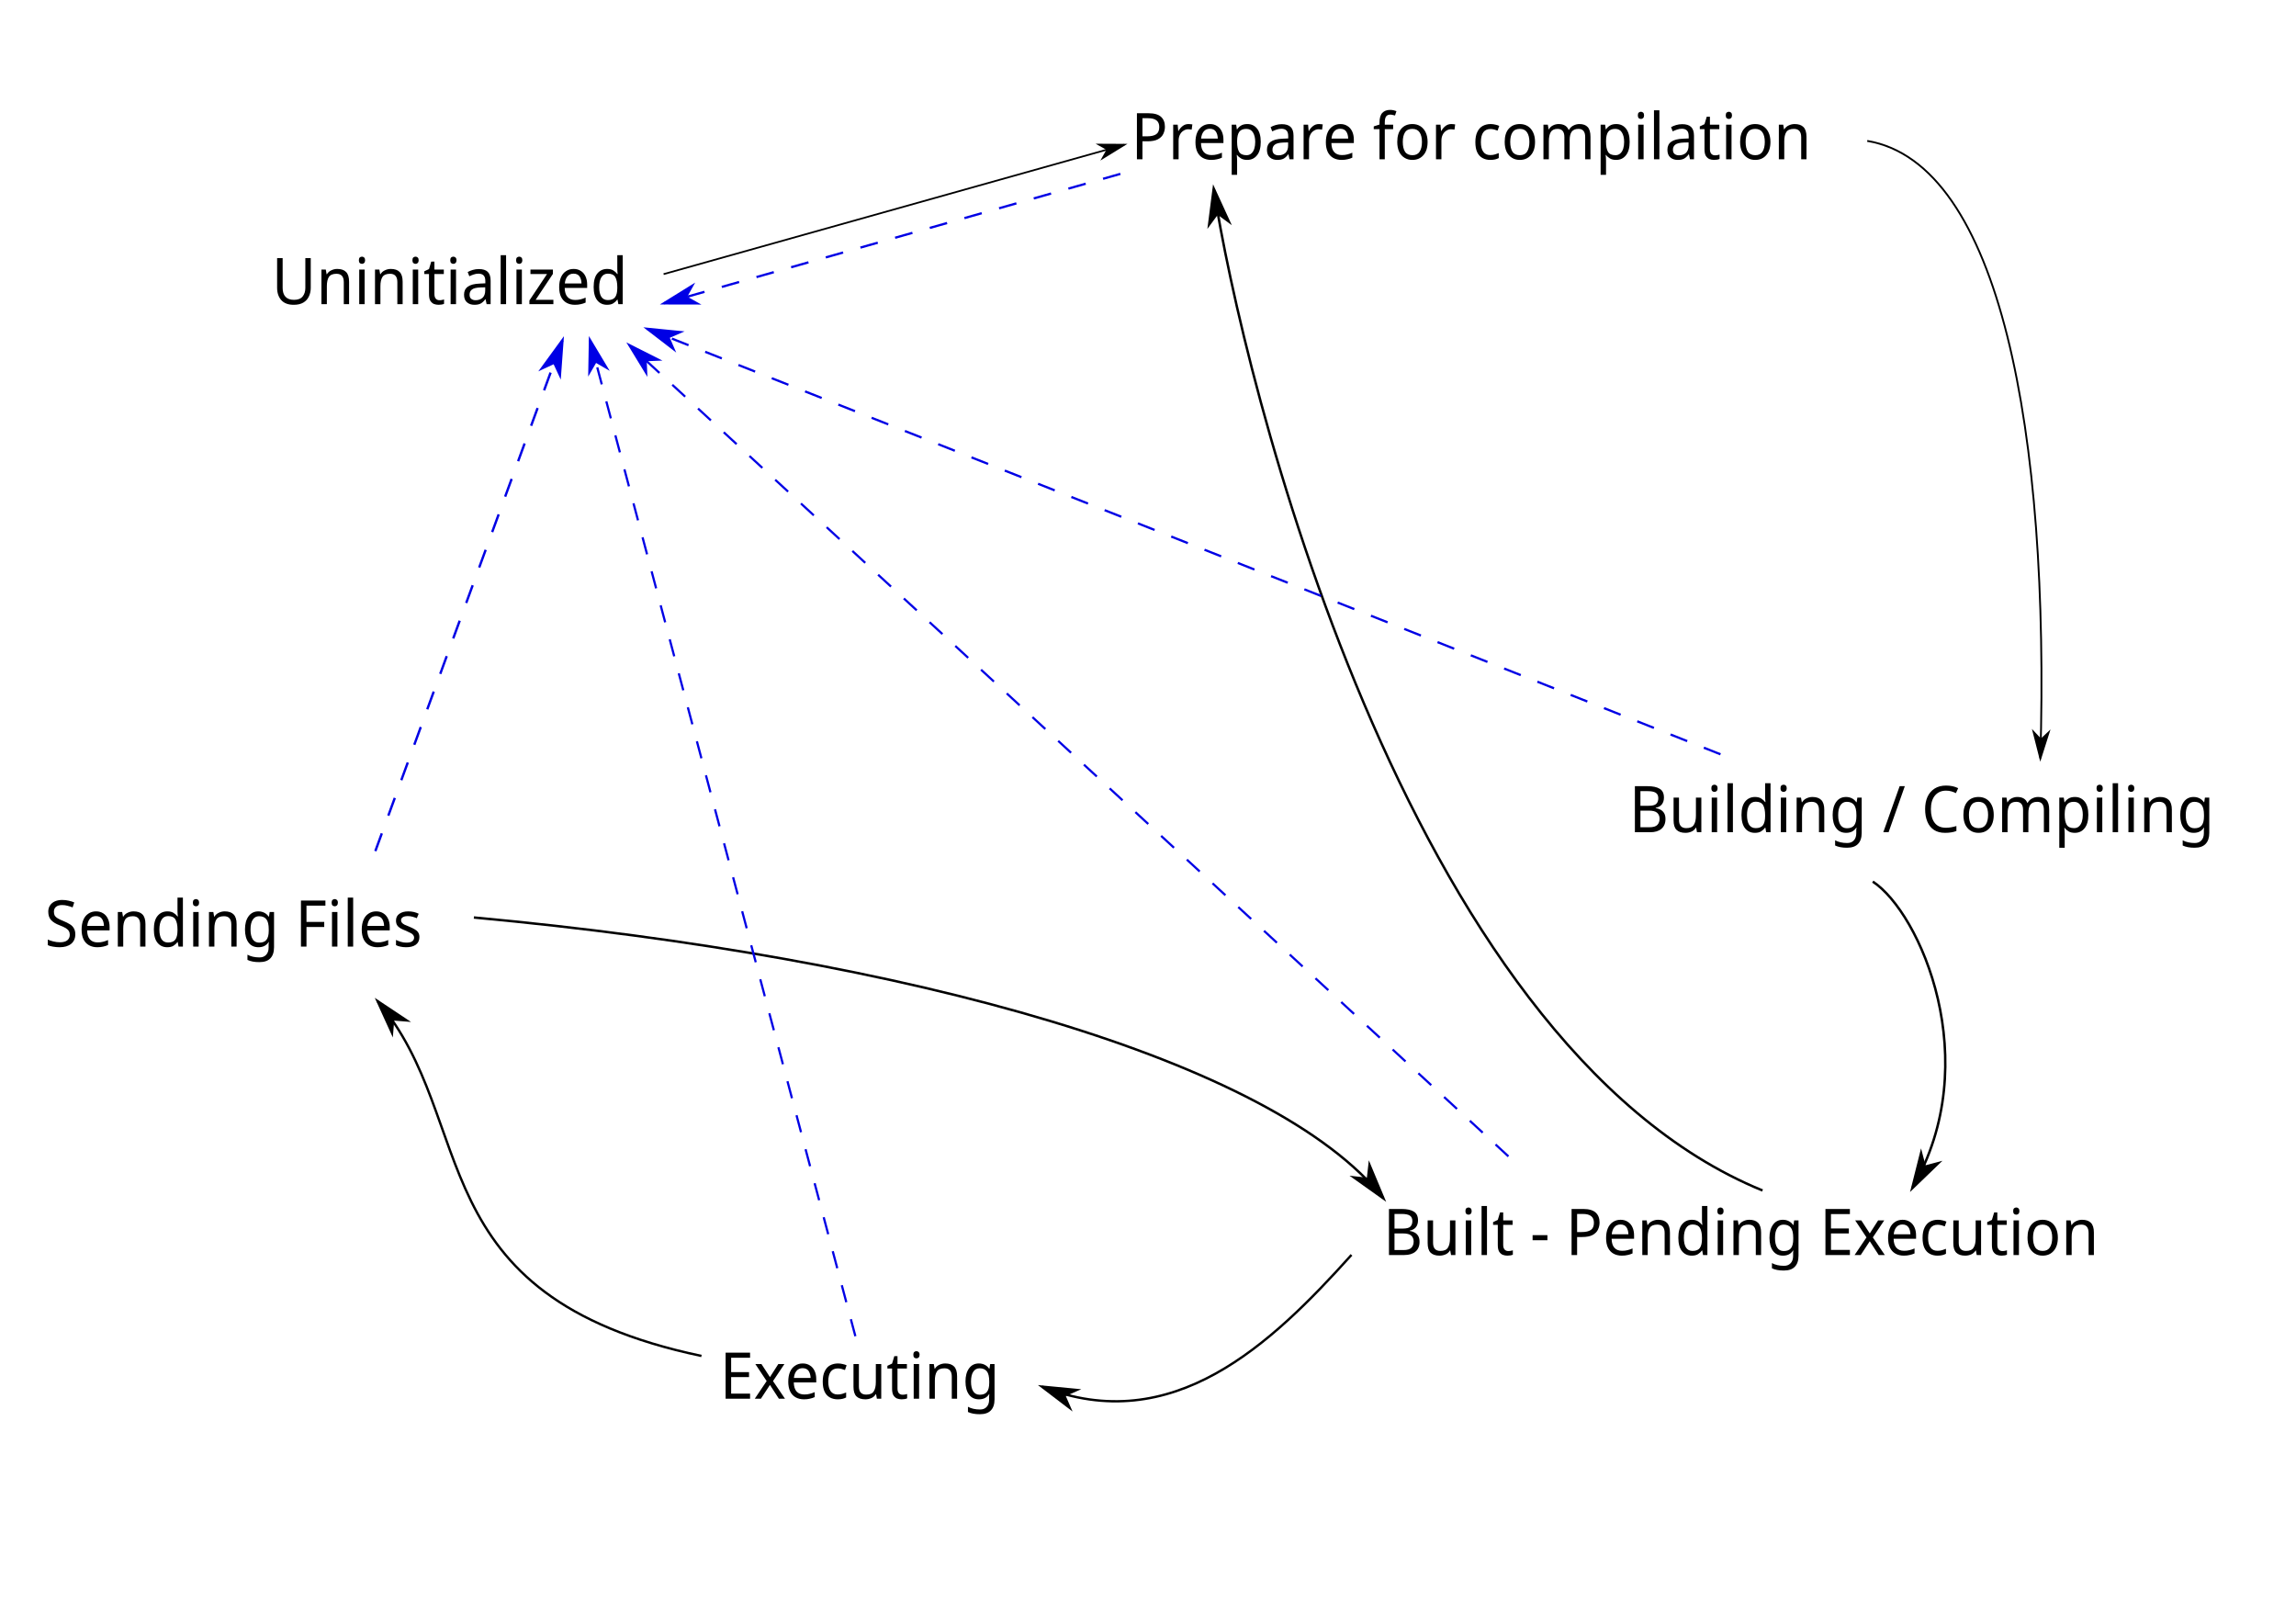
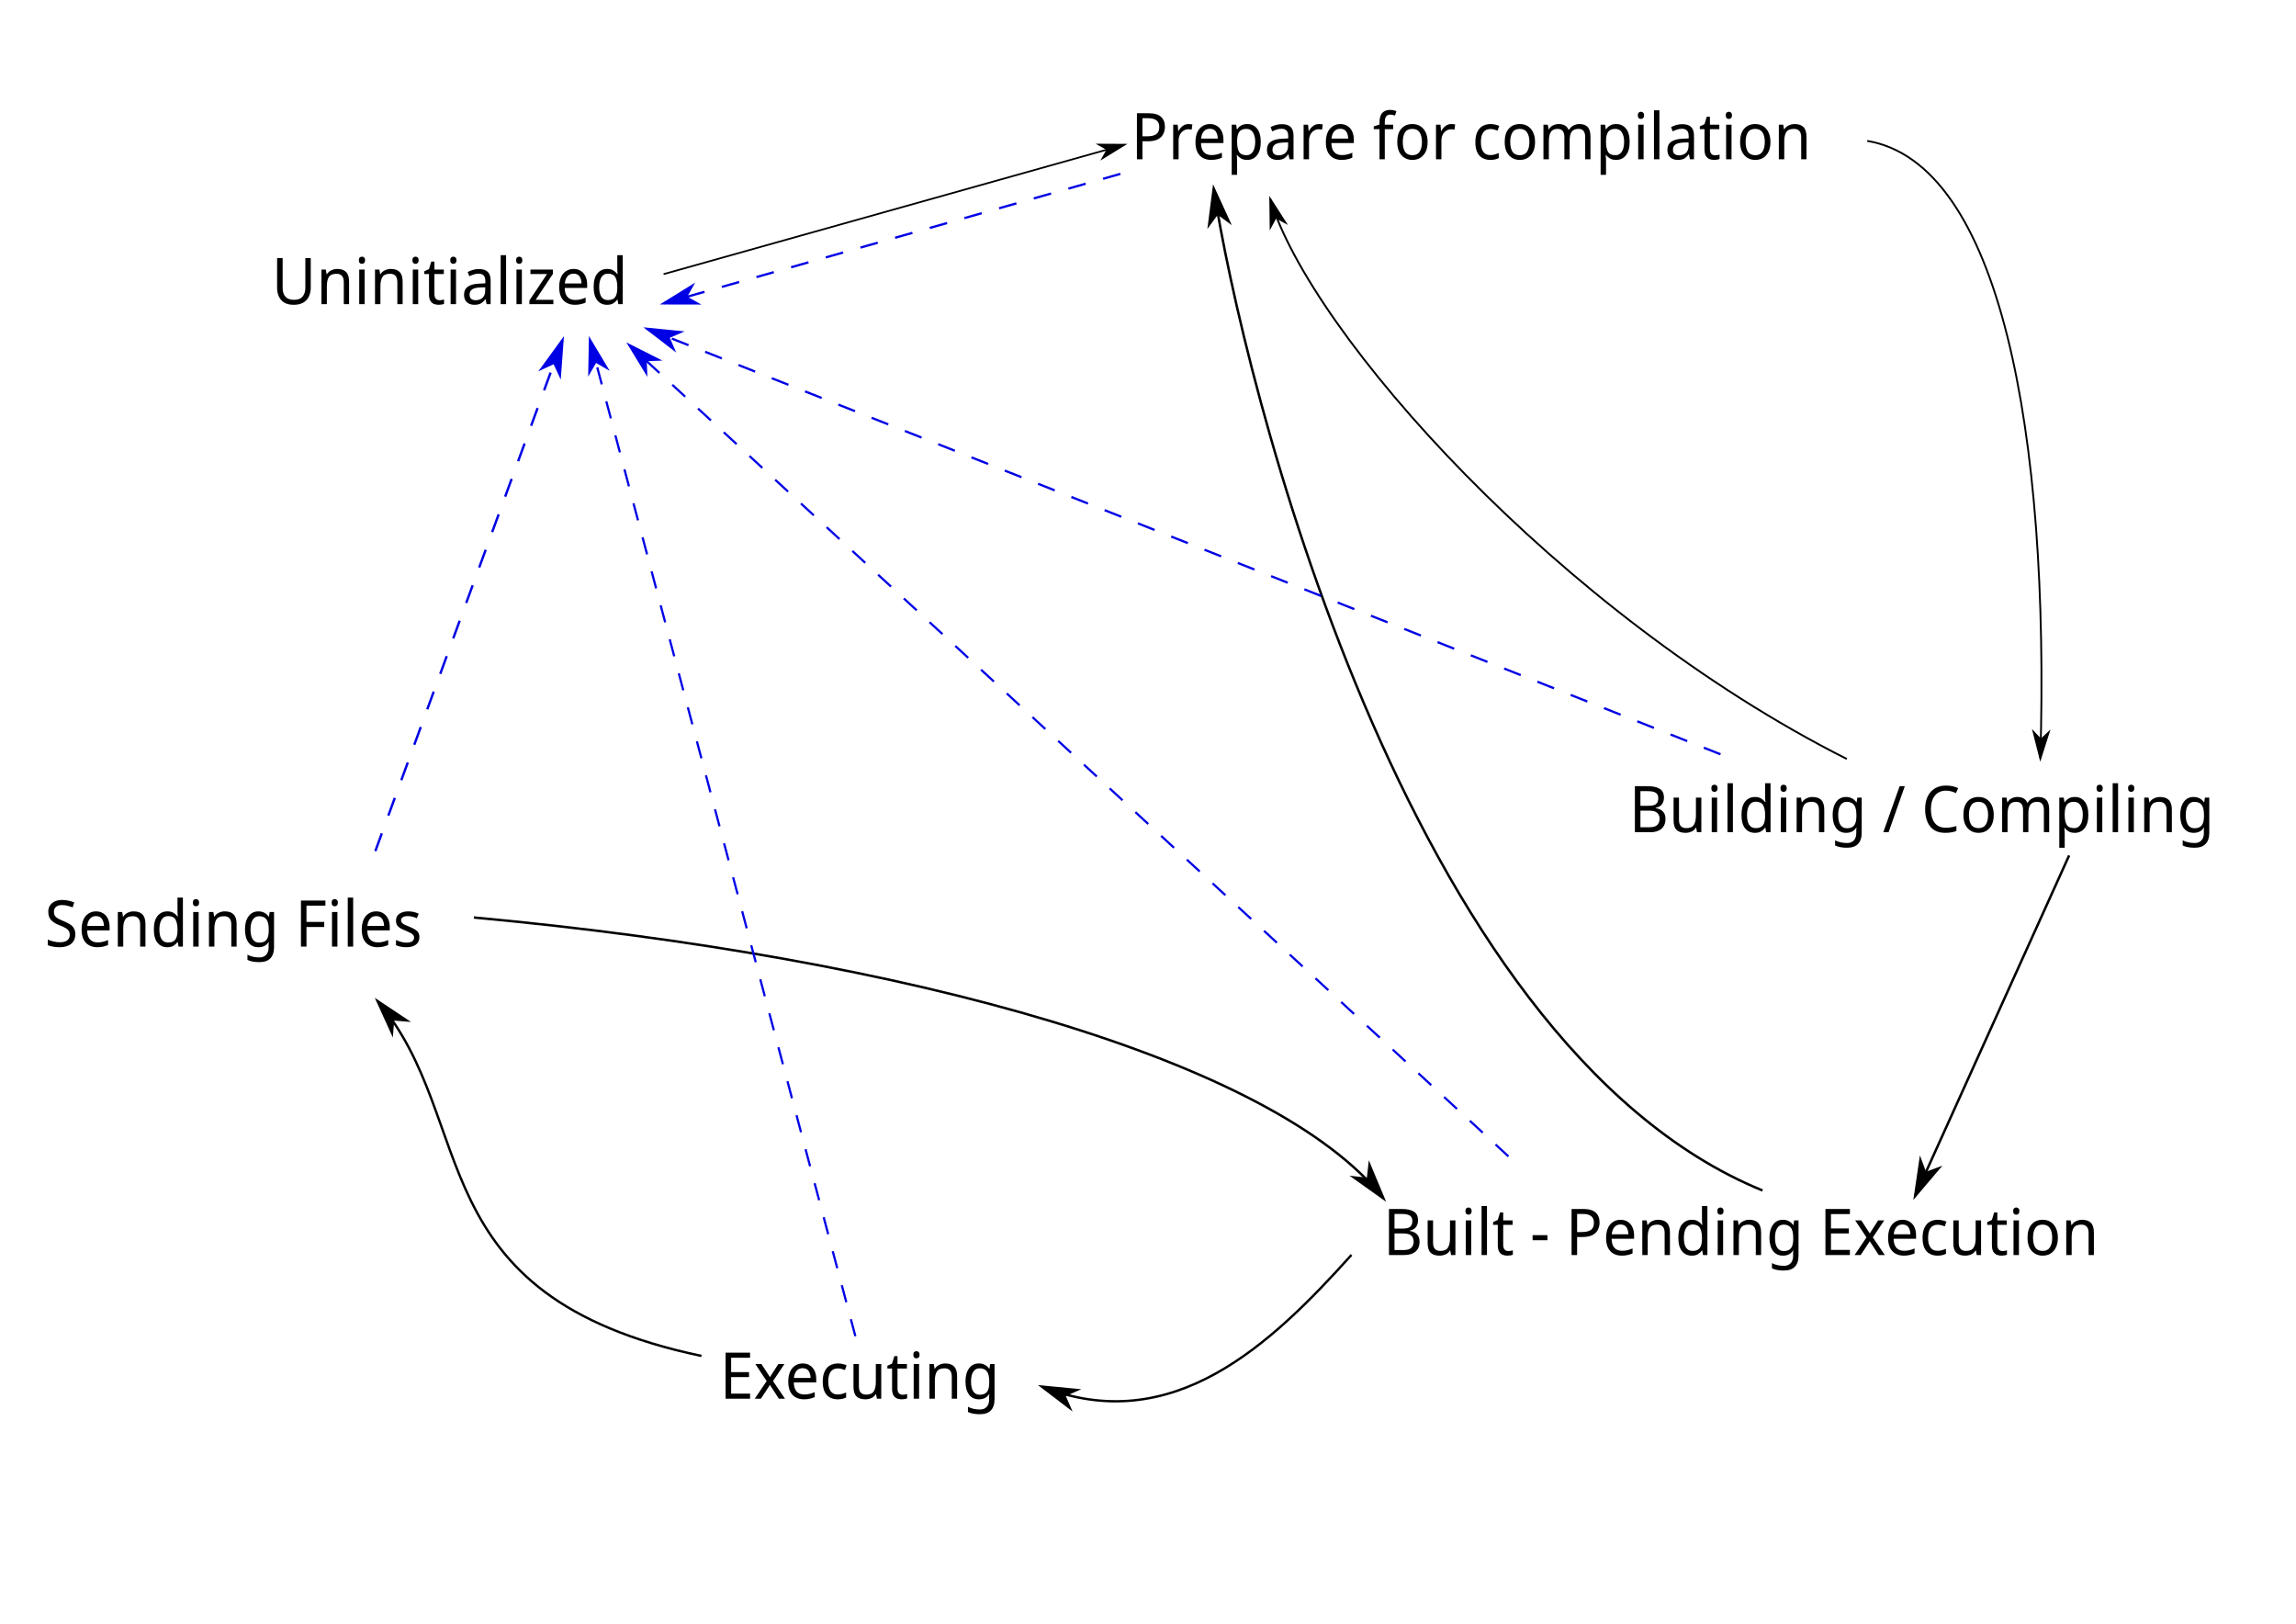
<svg xmlns="http://www.w3.org/2000/svg" width="297mm" height="210mm" viewBox="0 0 297 210" version="1.1" id="svg5">
  <defs id="defs2">
    <marker style="overflow:visible;" id="marker41550" refX="0.0" refY="0.0" orient="auto">
      <path transform="scale(0.8) rotate(180) translate(12.5,0)" style="fill-rule:evenodd;fill:context-stroke;stroke:context-stroke;stroke-width:1.0pt;" d="M 0.0,0.0 L 5.0,-5.0 L -12.5,0.0 L 5.0,5.0 L 0.0,0.0 z " id="path41548" />
    </marker>
    <marker style="overflow:visible;" id="Arrow1Lend" refX="0.0" refY="0.0" orient="auto">
      <path transform="scale(0.8) rotate(180) translate(12.5,0)" style="fill-rule:evenodd;fill:context-stroke;stroke:context-stroke;stroke-width:1.0pt;" d="M 0.0,0.0 L 5.0,-5.0 L -12.5,0.0 L 5.0,5.0 L 0.0,0.0 z " id="path41244" />
    </marker>
    <marker style="overflow:visible" id="Arrow1Lend-3" refX="0" refY="0" orient="auto">
      <path transform="matrix(-0.8,0,0,-0.8,-10,0)" style="fill:context-stroke;fill-rule:evenodd;stroke:context-stroke;stroke-width:1pt" d="M 0,0 5,-5 -12.5,0 5,5 Z" id="path41244-1" />
    </marker>
    <marker style="overflow:visible" id="Arrow1Lend-2" refX="0" refY="0" orient="auto">
      <path transform="matrix(-0.8,0,0,-0.8,-10,0)" style="fill:context-stroke;fill-rule:evenodd;stroke:context-stroke;stroke-width:1pt" d="M 0,0 5,-5 -12.5,0 5,5 Z" id="path41244-5" />
    </marker>
    <marker style="overflow:visible" id="Arrow1Lend-34" refX="0" refY="0" orient="auto">
      <path transform="matrix(-0.8,0,0,-0.8,-10,0)" style="fill:context-stroke;fill-rule:evenodd;stroke:context-stroke;stroke-width:1pt" d="M 0,0 5,-5 -12.5,0 5,5 Z" id="path41244-9" />
    </marker>
    <marker style="overflow:visible" id="Arrow1Lend-7" refX="0" refY="0" orient="auto">
      <path transform="matrix(-0.8,0,0,-0.8,-10,0)" style="fill:context-stroke;fill-rule:evenodd;stroke:context-stroke;stroke-width:1pt" d="M 0,0 5,-5 -12.5,0 5,5 Z" id="path41244-97" />
+     </marker>
+     <marker style="overflow:visible" id="marker41550-3" refX="0" refY="0" orient="auto">
+       <path transform="matrix(-0.8,0,0,-0.8,-10,0)" style="fill:context-stroke;fill-rule:evenodd;stroke:context-stroke;stroke-width:1pt" d="M 0,0 5,-5 -12.5,0 5,5 Z" id="path41548-1" />
    </marker>
  </defs>
  <g id="layer1">
    <text xml:space="preserve" style="font-size:8.123px;line-height:1.25;font-family:sans-serif;stroke-width:0.305" x="36.091" y="38.295" id="text1442" transform="scale(0.9734543,1.02727)">
      <tspan id="tspan1440" style="font-size:8.123px;stroke-width:0.305" x="36.091" y="38.295">Uninitialized</tspan>
    </text>
    <text xml:space="preserve" style="font-size:8.123px;line-height:1.25;font-family:sans-serif;stroke-width:0.305" x="150.296" y="20.053" id="text13794" transform="scale(0.9734543,1.02727)">
      <tspan id="tspan13792" style="stroke-width:0.305" x="150.296" y="20.053">Prepare for compilation</tspan>
    </text>
    <text xml:space="preserve" style="font-size:8.123px;line-height:1.25;font-family:sans-serif;stroke-width:0.305" x="216.468" y="104.779" id="text16086" transform="scale(0.9734543,1.02727)">
      <tspan id="tspan16084" style="stroke-width:0.305" x="216.468" y="104.779">Building / Compiling</tspan>
    </text>
    <text xml:space="preserve" style="font-size:8.123px;line-height:1.25;font-family:sans-serif;stroke-width:0.305" x="183.79" y="158.006" id="text18102" transform="scale(0.9734543,1.02727)">
      <tspan id="tspan18100" style="stroke-width:0.305" x="183.79" y="158.006">Built - Pending Execution</tspan>
    </text>
    <text xml:space="preserve" style="font-size:8.123px;line-height:1.25;font-family:sans-serif;stroke-width:0.305" x="95.642" y="176.099" id="text20944" transform="scale(0.9734543,1.02727)">
      <tspan id="tspan20942" style="stroke-width:0.305" x="95.642" y="176.099">Executing</tspan>
    </text>
    <text xml:space="preserve" style="font-size:8.123px;line-height:1.25;font-family:sans-serif;stroke-width:0.305" x="5.928" y="119.178" id="text22370" transform="scale(0.9734543,1.02727)">
      <tspan id="tspan22368" style="stroke-width:0.305" x="5.928" y="119.178">Sending Files</tspan>
    </text>
    <path style="fill:none;stroke:#000000;stroke-width:0.223px;stroke-linecap:butt;stroke-linejoin:miter;stroke-opacity:1;marker-end:url(#Arrow1Lend)" d="M 85.84,35.455 145.428,18.724" id="path41157" />
    <path style="fill:none;stroke:#000000;stroke-width:0.237px;stroke-linecap:butt;stroke-linejoin:miter;stroke-opacity:1;marker-end:url(#Arrow1Lend)" d="m 241.538,18.224 c 17.22,2.894 23.617,37.807 22.394,79.834" id="path41542" />
-     <path style="fill:none;stroke:#000000;stroke-width:0.315;stroke-linecap:butt;stroke-linejoin:miter;stroke-miterlimit:4;stroke-dasharray:none;stroke-opacity:1;marker-end:url(#Arrow1Lend)" d="m 242.256,114.022 c 6.104,4.002 14.627,23.223 5.124,39.62" id="path41544" />
+     <path style="fill:none;stroke:#000000;stroke-width:0.315;stroke-linecap:butt;stroke-linejoin:miter;stroke-miterlimit:4;stroke-dasharray:none;stroke-opacity:1;marker-end:url(#Arrow1Lend)" d="m 267.654,110.637 -19.903,44.003" id="path41544" />
    <path style="fill:none;stroke:#000000;stroke-width:0.305px;stroke-linecap:butt;stroke-linejoin:miter;stroke-opacity:1;marker-end:url(#marker41550)" d="m 174.823,162.3 c -10.449,11.625 -23.145,23.666 -40.012,17.053" id="path41546" />
    <path style="fill:none;stroke:#000000;stroke-width:0.315;stroke-linecap:butt;stroke-linejoin:miter;stroke-miterlimit:4;stroke-dasharray:none;stroke-opacity:1;marker-end:url(#marker41550)" d="M 227.992,153.969 C 181.501,134.965 160.624,48.112 157.008,24.436" id="path41558" />
    <path style="fill:none;stroke:#000000;stroke-width:0.305px;stroke-linecap:butt;stroke-linejoin:miter;stroke-opacity:1;marker-end:url(#Arrow1Lend)" d="M 90.737,175.37 C 53.882,167.605 62.094,145.03 48.862,129.503" id="path41560" />
    <path style="fill:none;stroke:#000000;stroke-width:0.315;stroke-linecap:butt;stroke-linejoin:miter;stroke-miterlimit:4;stroke-dasharray:none;stroke-opacity:1;marker-end:url(#Arrow1Lend)" d="M 61.3,118.663 C 117.823,123.883 164.708,137.15 178.928,154.958" id="path41562" />
    <path style="fill:none;stroke:#0000e5;stroke-width:0.305;stroke-linecap:butt;stroke-linejoin:miter;stroke-miterlimit:4;stroke-dasharray:2.441, 2.441;stroke-dashoffset:0;stroke-opacity:1;marker-end:url(#Arrow1Lend)" d="M 48.552,110.074 72.744,44.032" id="path48063" />
    <path style="fill:none;stroke:#0000e5;stroke-width:0.284;stroke-linecap:butt;stroke-linejoin:miter;stroke-miterlimit:4;stroke-dasharray:2.275, 2.275;stroke-dashoffset:0;stroke-opacity:1;marker-end:url(#Arrow1Lend-7)" d="M 110.648,172.816 76.32,43.992" id="path48063-9" />
    <path style="fill:none;stroke:#0000e5;stroke-width:0.29;stroke-linecap:butt;stroke-linejoin:miter;stroke-miterlimit:4;stroke-dasharray:2.316, 2.316;stroke-dashoffset:0;stroke-opacity:1;marker-end:url(#Arrow1Lend-2)" d="M 222.554,97.556 83.747,42.538" id="path48063-3" />
    <path style="fill:none;stroke:#0000e5;stroke-width:0.291;stroke-linecap:butt;stroke-linejoin:miter;stroke-miterlimit:4;stroke-dasharray:2.33, 2.33;stroke-dashoffset:0;stroke-opacity:1;marker-end:url(#Arrow1Lend-3)" d="M 144.927,22.488 85.897,39.226" id="path48063-5" />
    <path style="fill:none;stroke:#0000e5;stroke-width:0.283;stroke-linecap:butt;stroke-linejoin:miter;stroke-miterlimit:4;stroke-dasharray:2.264, 2.264;stroke-dashoffset:0;stroke-opacity:1;marker-end:url(#Arrow1Lend-34)" d="M 195.122,149.557 81.425,44.653" id="path48063-37" />
+     <path style="fill:none;stroke:#000000;stroke-width:0.242;stroke-linecap:butt;stroke-linejoin:miter;stroke-miterlimit:4;stroke-dasharray:none;stroke-opacity:1;marker-end:url(#marker41550-3)" d="M 238.893,98.16 C 201.64,79.389 169.503,43.046 164.325,25.778" id="path41558-1" />
  </g>
</svg>
